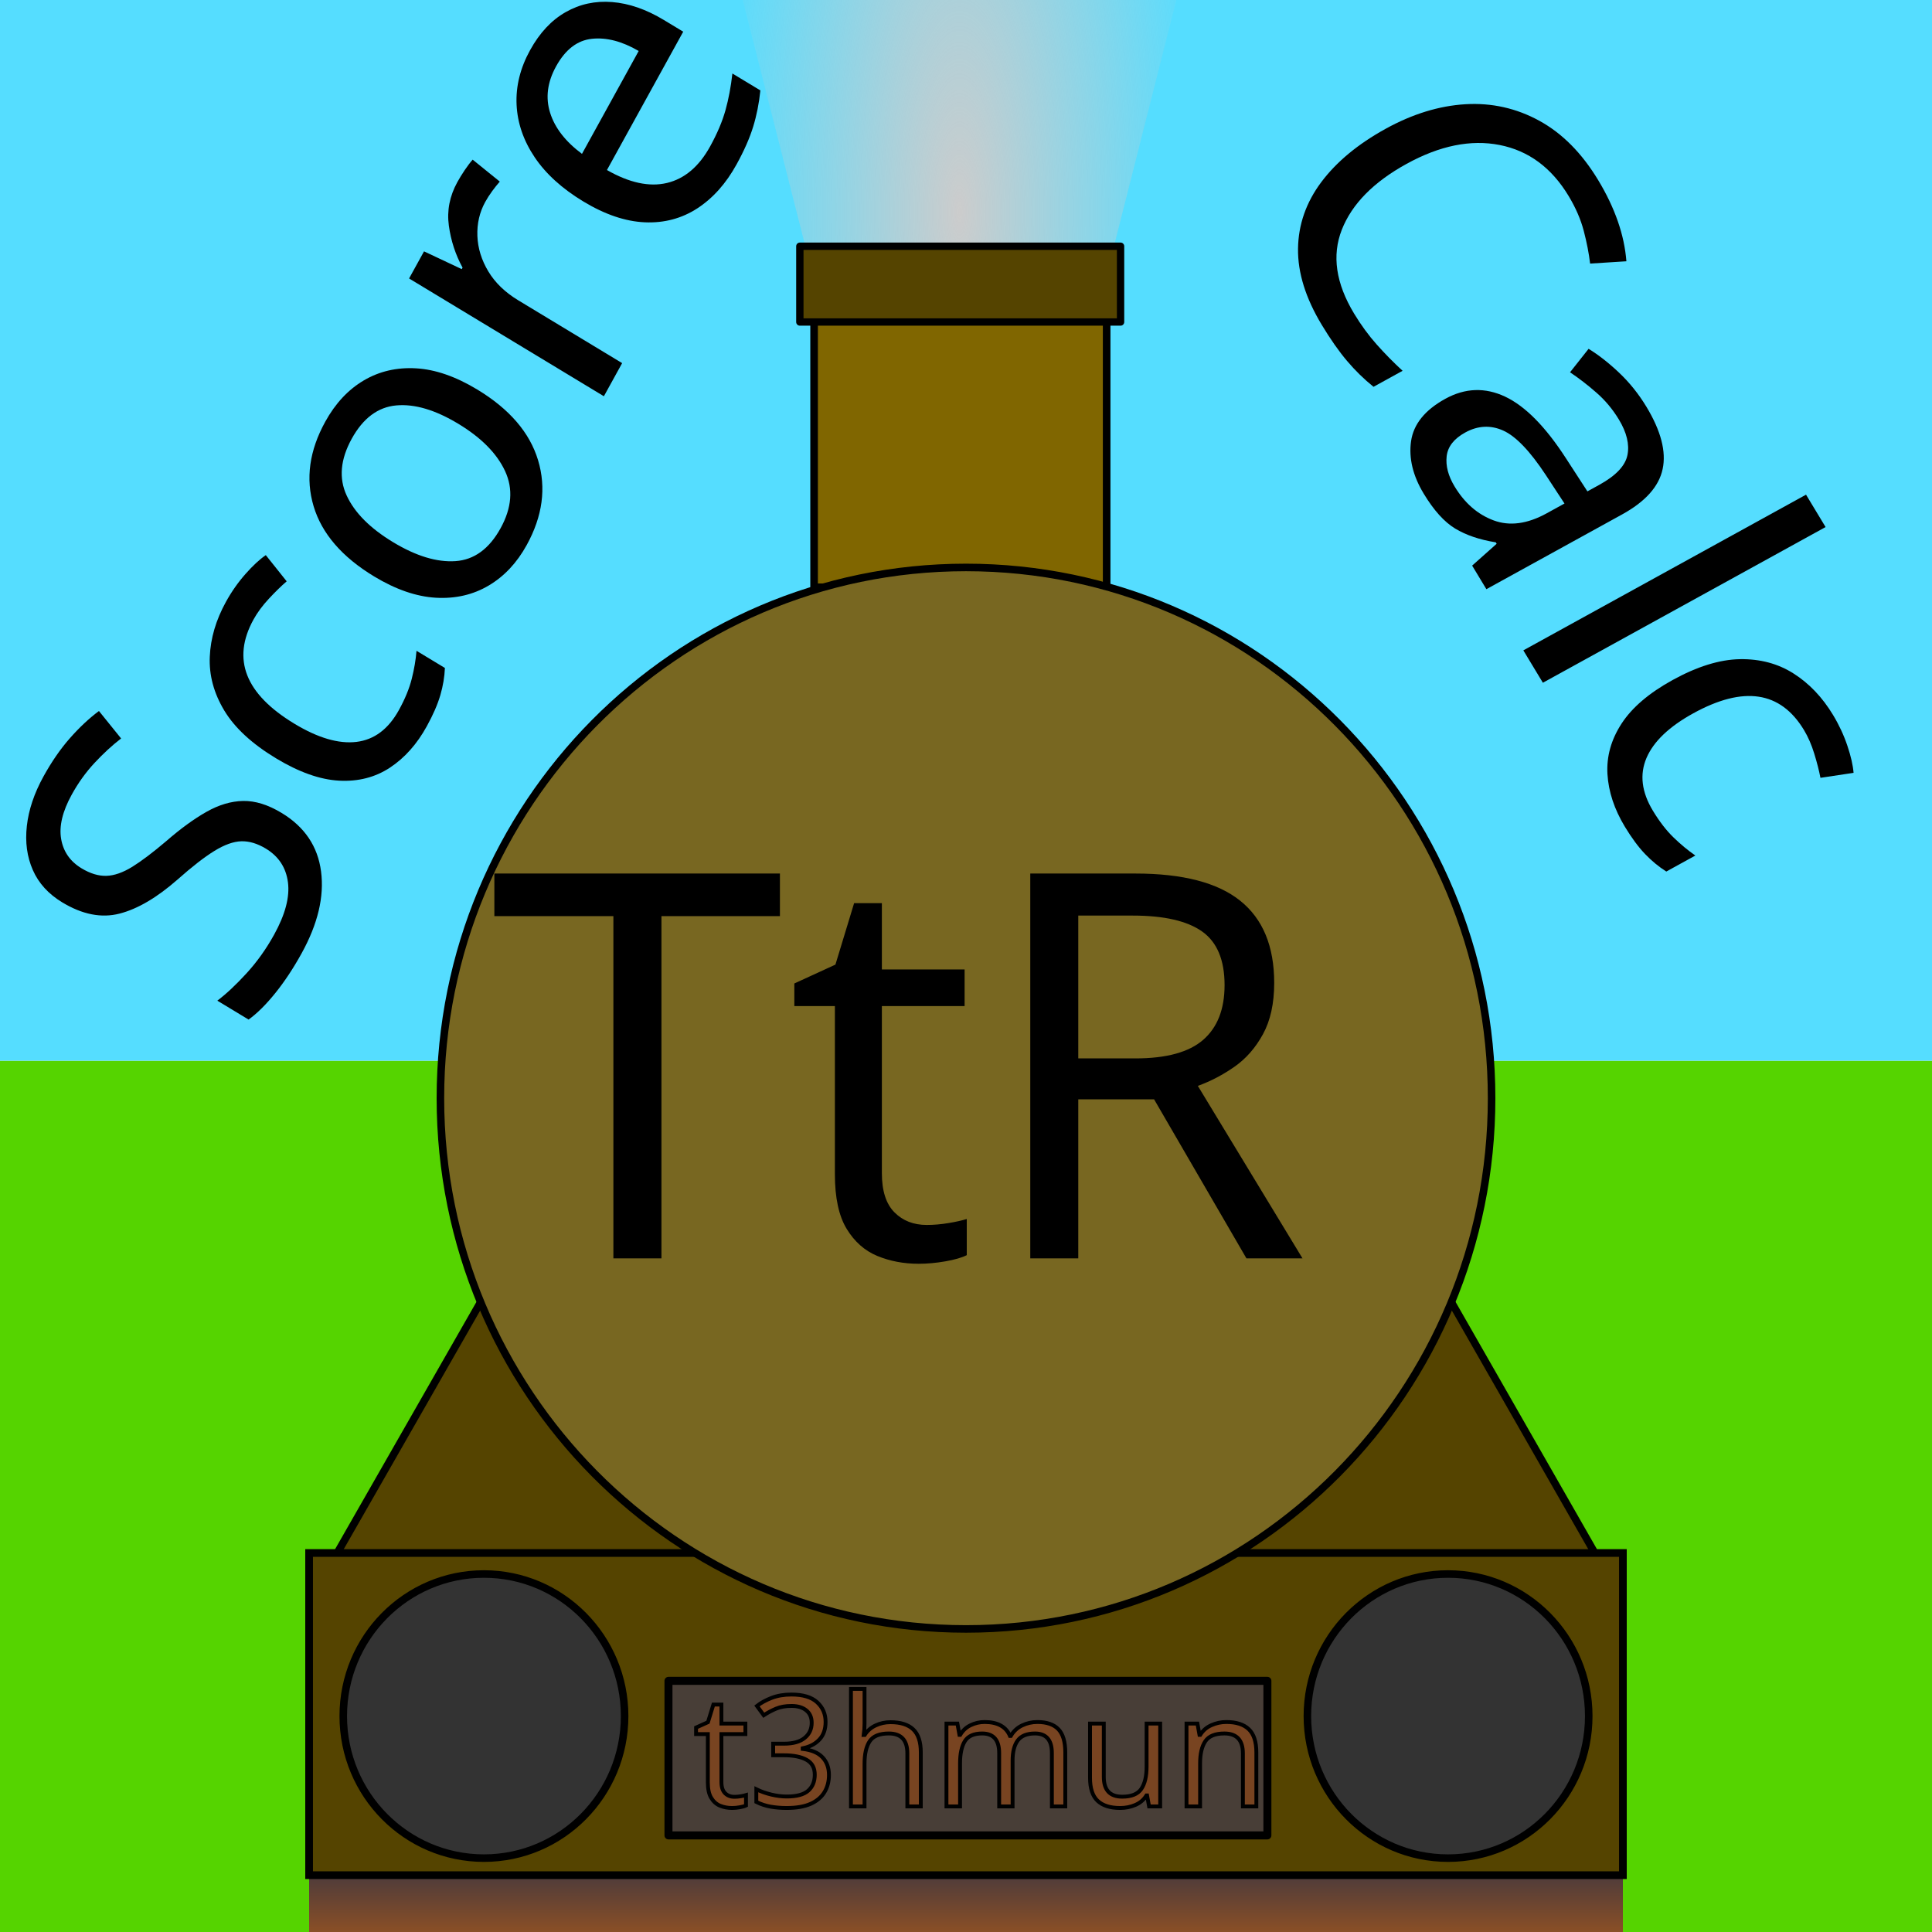
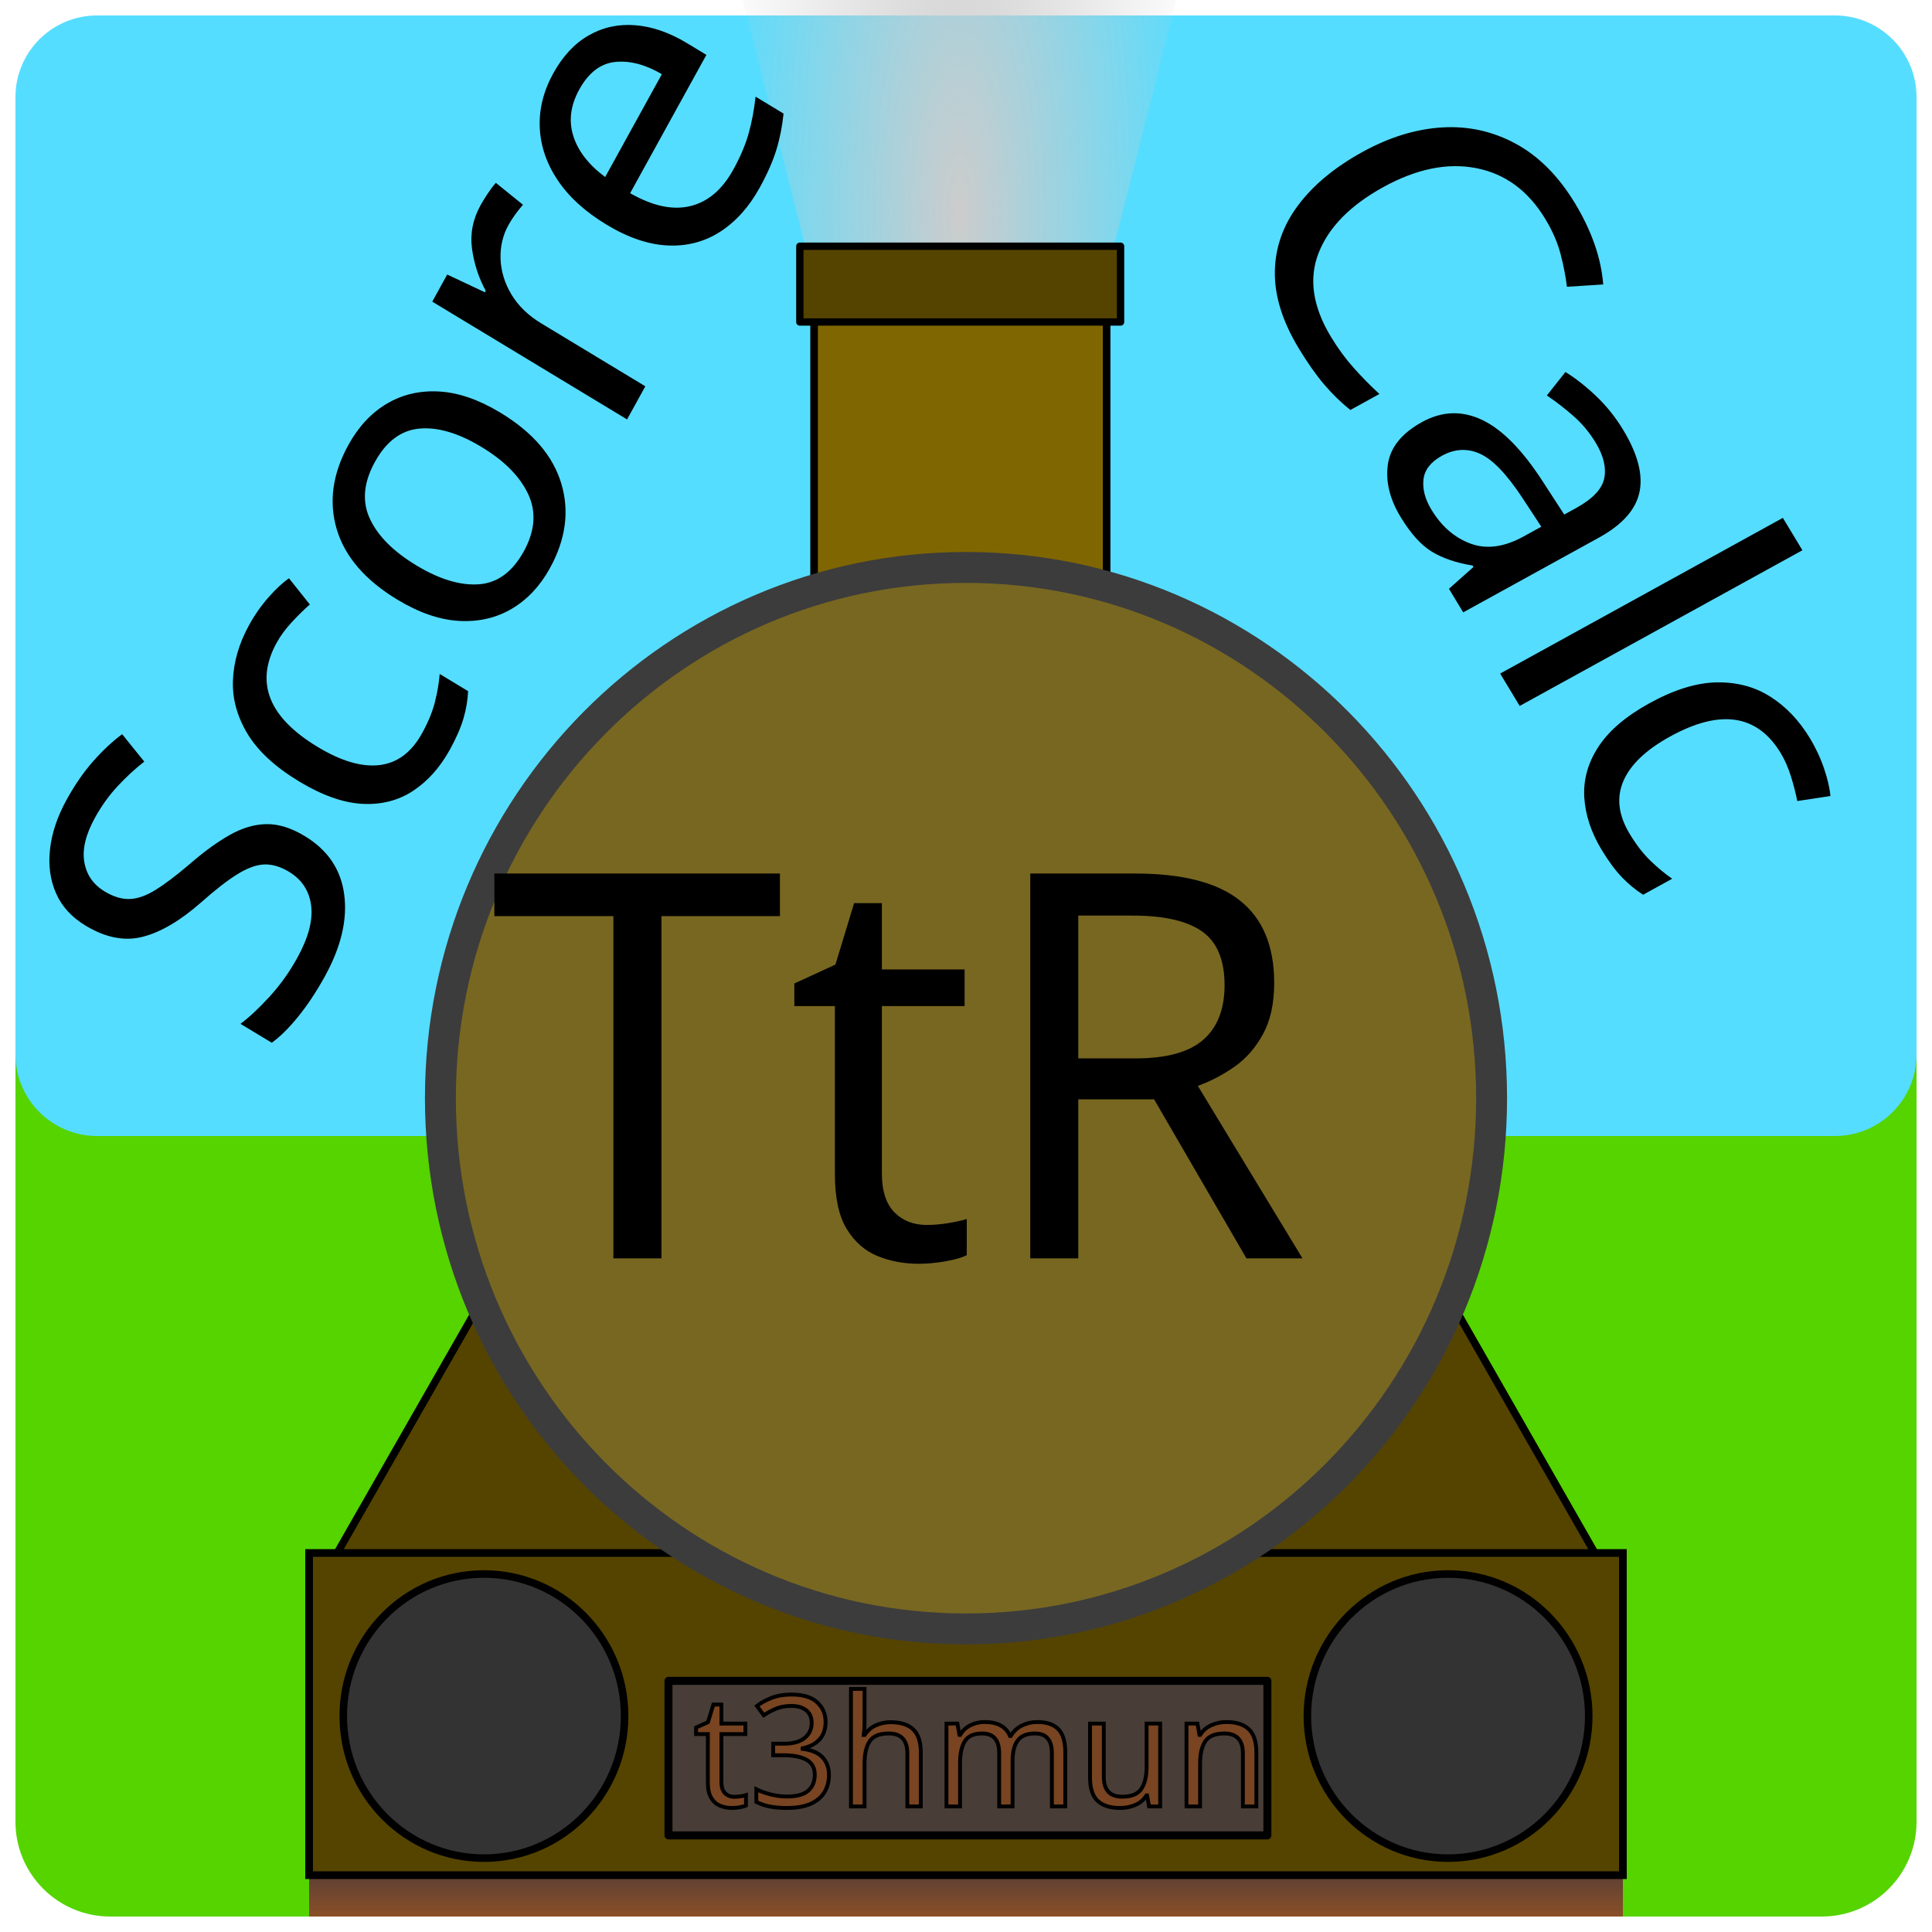
<svg xmlns="http://www.w3.org/2000/svg" xmlns:xlink="http://www.w3.org/1999/xlink" width="500" height="500" viewBox="0 0 500 500" version="1.1" id="svg8">
  <defs id="defs2">
+     <marker orient="auto" refY="0.0" refX="0.0" id="Arrow2Lstart" style="overflow:visible">
+       <path id="path4537" style="fill-rule:evenodd;stroke-width:0.625;stroke-linejoin:round;stroke:#000000;stroke-opacity:1;fill:#786721;fill-opacity:1" d="M 8.719,4.034 L -2.207,0.016 L 8.719,-4.002 C 6.973,-1.63 6.983,1.616 8.719,4.034 z " transform="scale(1.1) translate(1,0)" />
+     </marker>
    <linearGradient id="linearGradient4529">
      <stop style="stop-color:#cccccc;stop-opacity:1;" offset="0" id="stop4525" />
      <stop style="stop-color:#cccccc;stop-opacity:0;" offset="1" id="stop4527" />
    </linearGradient>
    <linearGradient id="linearGradient5969">
      <stop id="stop5973" offset="0" style="stop-color:#4d3b3b;stop-opacity:1" />
      <stop id="stop5975" offset="1" style="stop-color:#8a4f26;stop-opacity:1" />
    </linearGradient>
-     <linearGradient xlink:href="#linearGradient5969" id="linearGradient5971" x1="245" y1="658.533" x2="245" y2="673.533" gradientUnits="userSpaceOnUse" />
+     <linearGradient xlink:href="#linearGradient5969" id="linearGradient5971" x1="245" y1="658.533" x2="245" y2="673.533" gradientUnits="userSpaceOnUse" gradientTransform="translate(0,-4)" />
    <radialGradient xlink:href="#linearGradient4529" id="radialGradient4533" cx="245" cy="231.422" fx="245" fy="231.422" r="64.679" gradientTransform="matrix(1,0,0,2.580432,0,-368.449)" gradientUnits="userSpaceOnUse" />
  </defs>
  <g id="layer1" transform="translate(0,-173.5333)">
-     <rect style="fill:#55d400;stroke:#000000;stroke-width:0;stroke-linecap:round;stroke-linejoin:round;stroke-miterlimit:4;stroke-dasharray:none;stroke-opacity:1" id="rect4530" width="500" height="225.49" x="1.3670367e-006" y="448.043" />
-     <rect style="fill:url(#linearGradient5971);stroke:none;stroke-width:0;stroke-linecap:round;stroke-linejoin:round;stroke-miterlimit:4;stroke-dasharray:none;stroke-opacity:1;fill-opacity:1" id="rect4540" width="340" height="14.706" x="80" y="658.827" />
-     <rect style="fill:#55ddff;stroke:#000000;stroke-width:0;stroke-linecap:round;stroke-linejoin:round;stroke-miterlimit:4;stroke-dasharray:none;stroke-opacity:1" id="rect4528" width="500" height="274.51" x="1.3670366e-006" y="173.533" />
+     <rect style="fill:#55d400;stroke:#000000;stroke-width:0;stroke-linecap:round;stroke-linejoin:round;stroke-miterlimit:4;stroke-dasharray:none;stroke-opacity:1" id="rect4530" width="492" height="270" x="4" y="399.533" ry="24.535" />
+     <rect style="fill:url(#linearGradient5971);fill-opacity:1;stroke:none;stroke-width:0;stroke-linecap:round;stroke-linejoin:round;stroke-miterlimit:4;stroke-dasharray:none;stroke-opacity:1" id="rect4540" width="340" height="14.706" x="80" y="654.827" />
+     <rect style="fill:#55ddff;stroke:#000000;stroke-width:0;stroke-linecap:round;stroke-linejoin:round;stroke-miterlimit:4;stroke-dasharray:none;stroke-opacity:1" id="rect4528" width="492" height="290" x="4" y="177.533" ry="21.129" />
    <path style="fill:#554400;stroke:#000000;stroke-width:0.53;stroke-miterlimit:4;stroke-dasharray:none;stroke-opacity:1" id="path4518" d="m 112.254,647.339 -44.52,0 -44.52,0 22.26,-38.556 22.26,-38.556 22.26,38.556 z" transform="matrix(3.668365,0,0,3.704329,1.52943,-1821.484)" />
    <rect style="fill:#554400;stroke:#000000;stroke-width:1.996;stroke-miterlimit:4;stroke-dasharray:none;stroke-opacity:1" id="rect4522" width="340.004" height="83.382" x="79.998" y="575.445" />
    <ellipse style="fill:#333333;stroke:#000000;stroke-width:1.951;stroke-miterlimit:4;stroke-dasharray:none;stroke-opacity:1" id="path4501" cx="125.243" cy="617.651" rx="36.408" ry="36.765" />
    <ellipse style="fill:#333333;stroke:#000000;stroke-width:1.951;stroke-miterlimit:4;stroke-dasharray:none;stroke-opacity:1" id="path4501-6" cx="374.757" cy="617.651" rx="36.408" ry="36.765" />
    <rect style="fill:#806600;stroke:#000000;stroke-width:1.965;stroke-miterlimit:4;stroke-dasharray:none;stroke-opacity:1" id="rect4524" width="75.715" height="71.679" x="210.686" y="253.841" />
    <path style="fill:url(#radialGradient4533);fill-opacity:1;stroke:none;stroke-width:0;stroke-linecap:round;stroke-linejoin:round;stroke-miterlimit:4;stroke-dasharray:none;stroke-opacity:1" id="path4523" d="m 285,237.533 -79.947,0.038 -24.741,-76.023 64.656,-47.023 64.701,46.961 z" transform="matrix(0.9845116,0,0,1.260007,7.127495,-59.77016)" />
    <rect style="fill:#554400;stroke:#000000;stroke-width:1.902;stroke-linecap:round;stroke-linejoin:round;stroke-miterlimit:4;stroke-dasharray:none;stroke-opacity:1" id="rect4526" width="83" height="19.608" x="207" y="237.259" />
-     <ellipse id="path3694" cx="250" cy="457.744" style="fill:#786721;stroke:#000000;stroke-width:1.953;stroke-miterlimit:4;stroke-dasharray:none;stroke-opacity:1" rx="136.024" ry="137.357" />
+     <ellipse id="path3694" cx="250" cy="457.744" style="fill:#786721;stroke:#3c3c3c;stroke-width:8;stroke-miterlimit:4;stroke-dasharray:none;stroke-opacity:1;stroke-dashoffset:150;stroke-linejoin:round" rx="136.024" ry="137.357" />
    <text xml:space="preserve" style="font-style:normal;font-weight:normal;font-size:138.816px;line-height:1.25;font-family:sans-serif;letter-spacing:0px;word-spacing:0px;fill:#000000;fill-opacity:1;stroke:none;stroke-width:3.47" x="127.175" y="496.769" id="text4534" transform="scale(0.9951338,1.00489)">
      <tspan id="tspan4532" x="127.175" y="496.769" style="font-style:normal;font-variant:normal;font-weight:normal;font-stretch:normal;font-family:'Source Code Pro';-inkscape-font-specification:'Source Code Pro';stroke-width:3.47">TtR</tspan>
    </text>
-     <text xml:space="preserve" style="font-style:normal;font-weight:normal;font-size:110.588px;line-height:1.25;font-family:sans-serif;letter-spacing:0px;word-spacing:0px;fill:#000000;fill-opacity:1;stroke:none;stroke-width:2.765" x="-344.53" y="272.065" id="text4538" transform="matrix(0.4862202,-0.8819228,0.8504145,0.5141703,0,0)">
-       <tspan id="tspan4536" x="-344.53" y="272.065" style="font-style:normal;font-variant:normal;font-weight:normal;font-stretch:normal;font-family:'Segoe UI';-inkscape-font-specification:'Segoe UI';stroke-width:2.765">Score </tspan>
+     <text xml:space="preserve" style="font-style:normal;font-weight:normal;font-size:110.588px;line-height:1.25;font-family:sans-serif;letter-spacing:0px;word-spacing:0px;fill:#000000;fill-opacity:1;stroke:none;stroke-width:2.765" x="-346.548" y="280.274" id="text4538" transform="matrix(0.4862202,-0.8819228,0.8504145,0.5141703,0,0)">
+       <tspan id="tspan4536" x="-346.548" y="280.274" style="font-style:normal;font-variant:normal;font-weight:normal;font-stretch:normal;font-family:'Segoe UI';-inkscape-font-specification:'Segoe UI';stroke-width:2.765">Score </tspan>
    </text>
-     <text xml:space="preserve" style="font-style:normal;font-weight:normal;font-size:110.588px;line-height:1.25;font-family:sans-serif;letter-spacing:0px;word-spacing:0px;fill:#000000;fill-opacity:1;stroke:none;stroke-width:2.765" x="345.235" y="-161.862" id="text4538-3" transform="matrix(0.5206575,0.8620405,-0.8704918,0.4793954,0,0)">
-       <tspan id="tspan4536-1" x="345.235" y="-161.862" style="font-style:normal;font-variant:normal;font-weight:normal;font-stretch:normal;font-family:'Segoe UI';-inkscape-font-specification:'Segoe UI';stroke-width:2.765">Calc</tspan>
+     <text xml:space="preserve" style="font-style:normal;font-weight:normal;font-size:110.588px;line-height:1.25;font-family:sans-serif;letter-spacing:0px;word-spacing:0px;fill:#000000;fill-opacity:1;stroke:none;stroke-width:2.765" x="347.582" y="-153.566" id="text4538-3" transform="matrix(0.5206575,0.8620405,-0.8704918,0.4793954,0,0)">
+       <tspan id="tspan4536-1" x="347.582" y="-153.566" style="font-style:normal;font-variant:normal;font-weight:normal;font-stretch:normal;font-family:'Segoe UI';-inkscape-font-specification:'Segoe UI';stroke-width:2.765">Calc</tspan>
    </text>
    <rect style="fill:#483e37;fill-opacity:1;stroke:#000000;stroke-width:2.068;stroke-linecap:round;stroke-linejoin:round;stroke-miterlimit:4;stroke-dasharray:none;stroke-opacity:1" id="rect4573" width="155" height="40" x="173" y="608.533" />
    <text xml:space="preserve" style="font-style:normal;font-weight:normal;font-size:40px;line-height:1.25;font-family:sans-serif;letter-spacing:0px;word-spacing:0px;fill:#784421;fill-opacity:1;stroke:#000000;stroke-opacity:1;" x="179.5" y="641.033" id="text4563">
      <tspan id="tspan4561" x="179.5" y="641.033" style="font-style:normal;font-variant:normal;font-weight:normal;font-stretch:normal;font-family:'Source Code Pro';-inkscape-font-specification:'Source Code Pro';fill:#784421;stroke:#000000;stroke-opacity:1;">t3hmun</tspan>
    </text>
  </g>
</svg>
